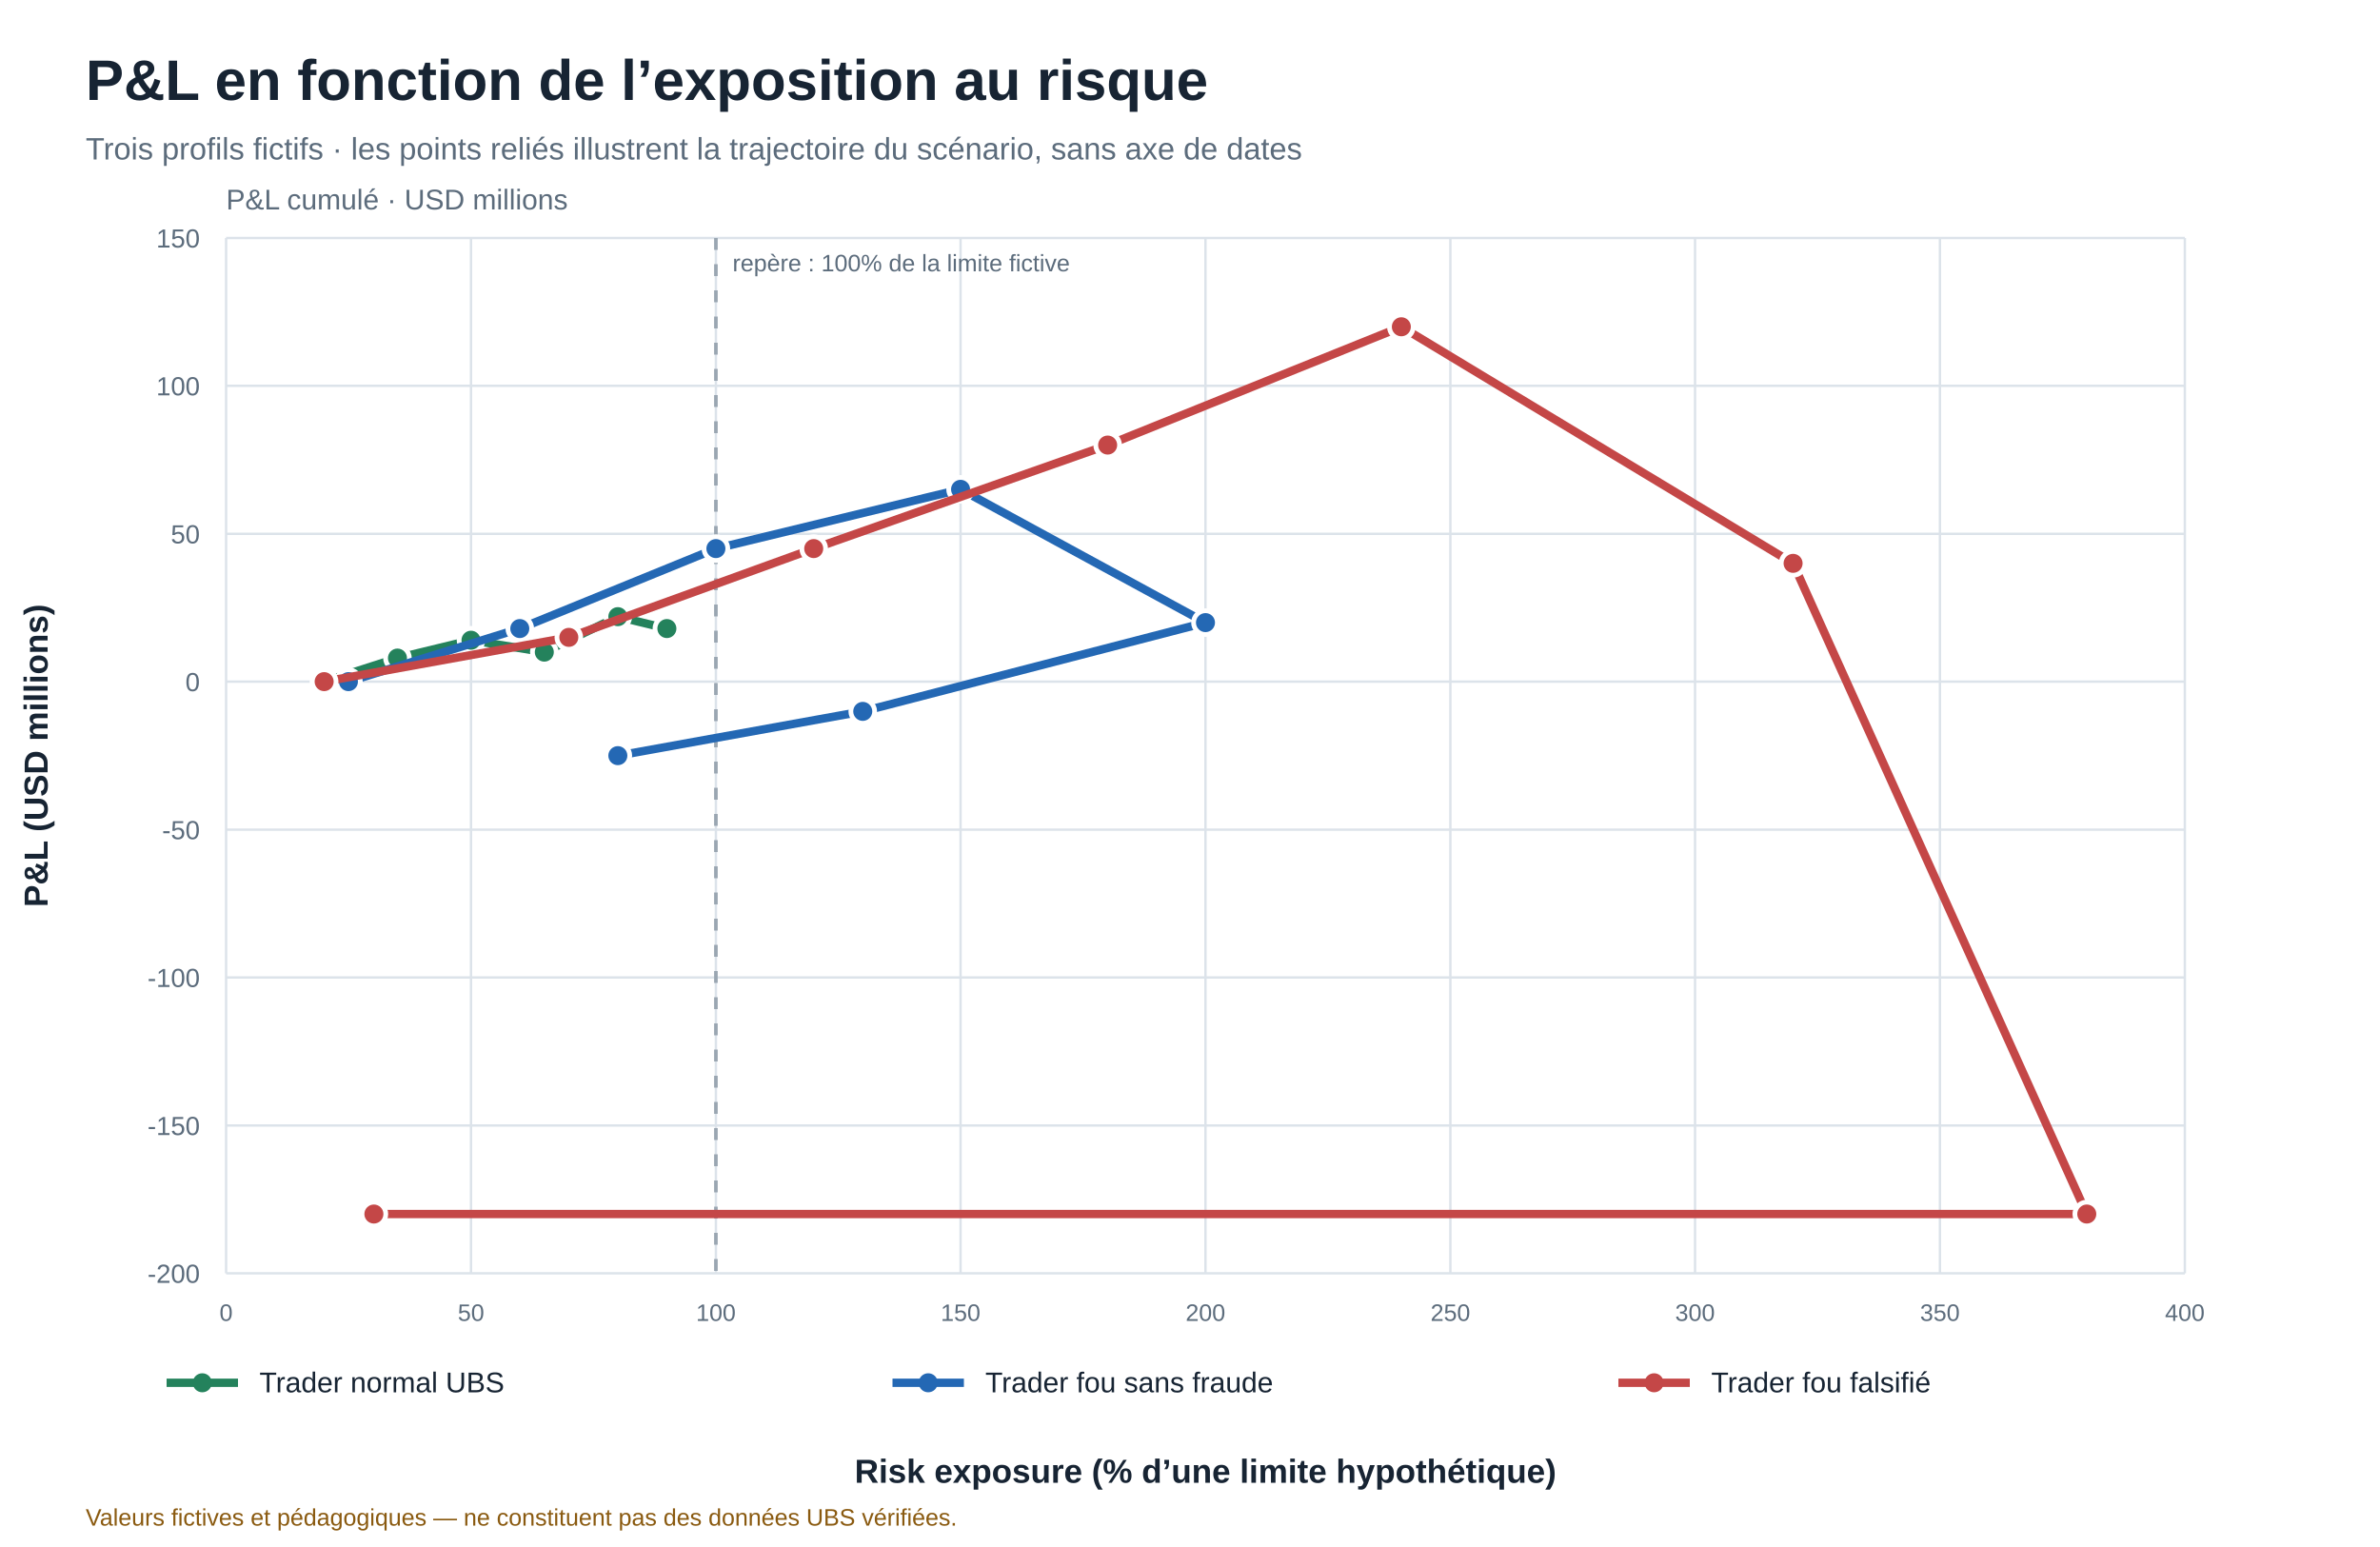
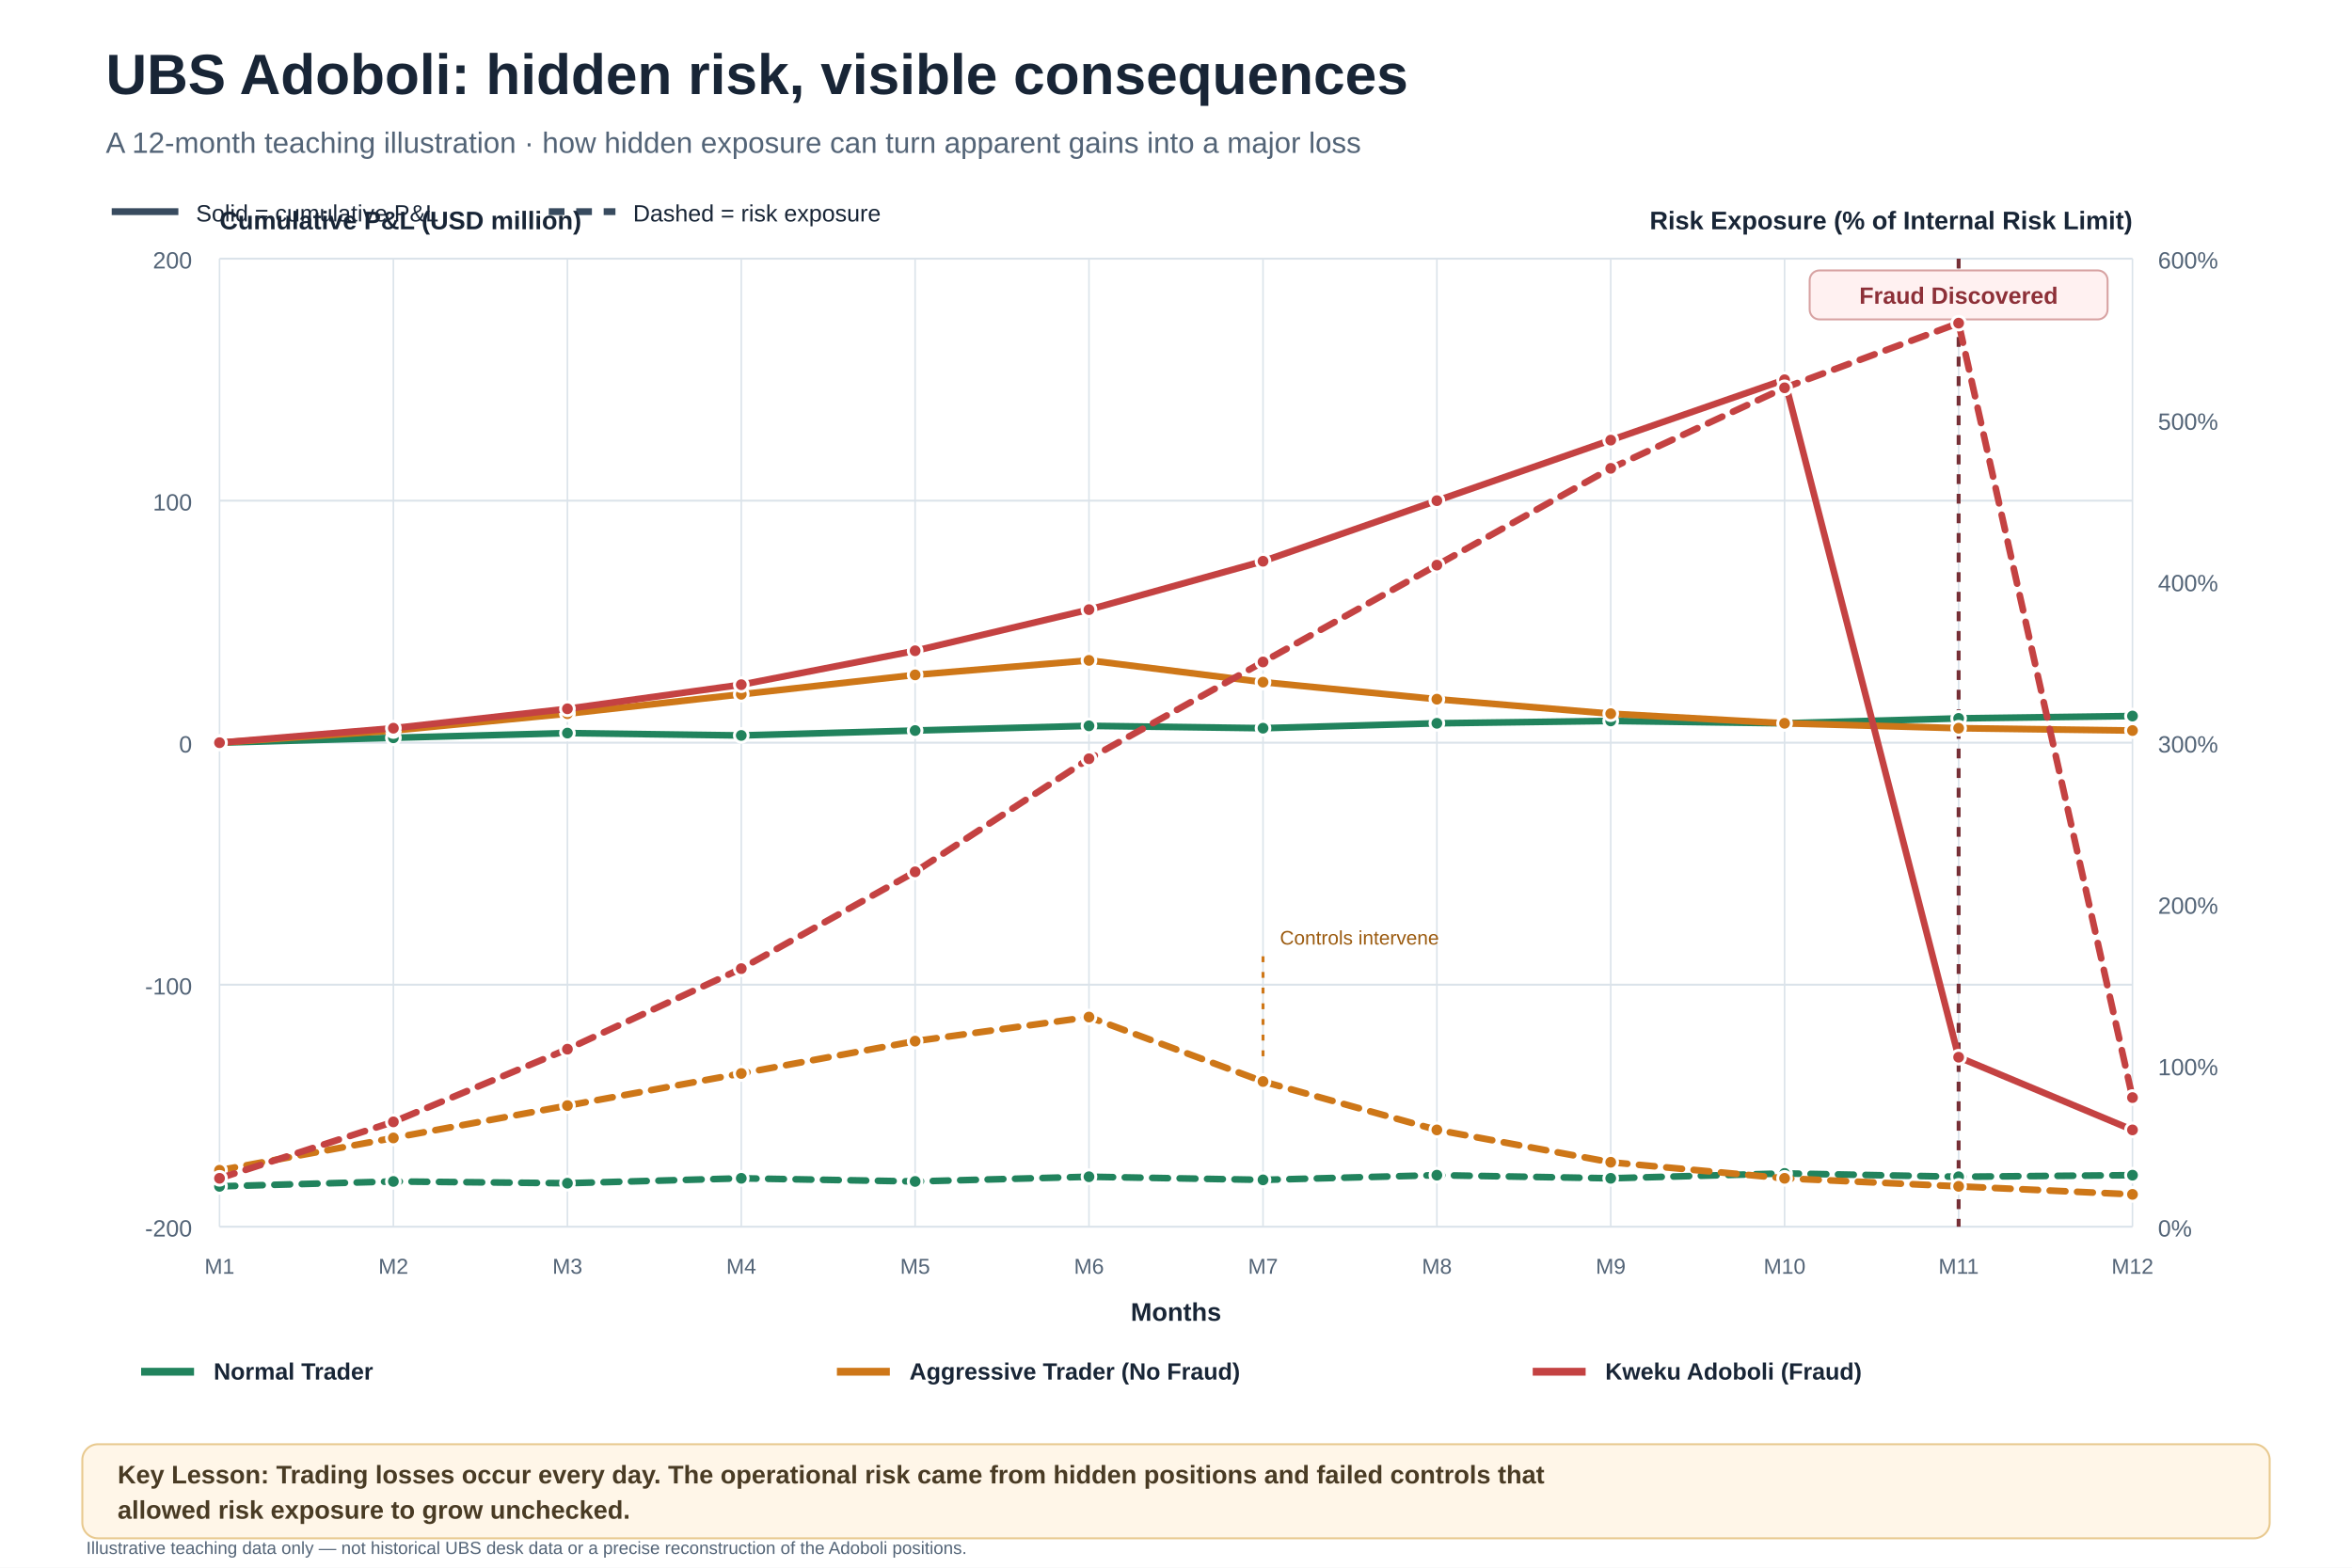
- <svg xmlns="http://www.w3.org/2000/svg" width="1000" height="650" viewBox="0 0 1000 650">
+ <svg xmlns="http://www.w3.org/2000/svg" width="1200" height="800" viewBox="0 0 1200 800">
  <rect width="100%" height="100%" fill="#ffffff" />
-   <text x="36" y="42" fill="#172433" font-family="Arial,sans-serif" font-size="24" font-weight="700">P&amp;L en fonction de l’exposition au risque</text>
-   <text x="36" y="67" fill="#5c6c7c" font-family="Arial,sans-serif" font-size="13">Trois profils fictifs · les points reliés illustrent la trajectoire du scénario, sans axe de dates</text>
-   <text x="95" y="88" fill="#5c6c7c" font-family="Arial,sans-serif" font-size="12">P&amp;L cumulé · USD millions</text>
-   <line x1="95" y1="535.0" x2="918" y2="535.0" stroke="#dce3ea" />
-   <text x="84" y="539.0" text-anchor="end" fill="#5c6c7c" font-family="Arial,sans-serif" font-size="11">-200</text>
-   <line x1="95" y1="472.9" x2="918" y2="472.9" stroke="#dce3ea" />
-   <text x="84" y="476.9" text-anchor="end" fill="#5c6c7c" font-family="Arial,sans-serif" font-size="11">-150</text>
-   <line x1="95" y1="410.7" x2="918" y2="410.7" stroke="#dce3ea" />
-   <text x="84" y="414.7" text-anchor="end" fill="#5c6c7c" font-family="Arial,sans-serif" font-size="11">-100</text>
-   <line x1="95" y1="348.6" x2="918" y2="348.6" stroke="#dce3ea" />
-   <text x="84" y="352.6" text-anchor="end" fill="#5c6c7c" font-family="Arial,sans-serif" font-size="11">-50</text>
-   <line x1="95" y1="286.4" x2="918" y2="286.4" stroke="#dce3ea" />
-   <text x="84" y="290.4" text-anchor="end" fill="#5c6c7c" font-family="Arial,sans-serif" font-size="11">0</text>
-   <line x1="95" y1="224.3" x2="918" y2="224.3" stroke="#dce3ea" />
-   <text x="84" y="228.3" text-anchor="end" fill="#5c6c7c" font-family="Arial,sans-serif" font-size="11">50</text>
-   <line x1="95" y1="162.1" x2="918" y2="162.1" stroke="#dce3ea" />
-   <text x="84" y="166.1" text-anchor="end" fill="#5c6c7c" font-family="Arial,sans-serif" font-size="11">100</text>
-   <line x1="95" y1="100.0" x2="918" y2="100.0" stroke="#dce3ea" />
-   <text x="84" y="104.0" text-anchor="end" fill="#5c6c7c" font-family="Arial,sans-serif" font-size="11">150</text>
-   <line x1="95.0" y1="100" x2="95.0" y2="535" stroke="#dce3ea" />
-   <text x="95.0" y="555" text-anchor="middle" fill="#5c6c7c" font-family="Arial,sans-serif" font-size="10">0</text>
-   <line x1="197.9" y1="100" x2="197.9" y2="535" stroke="#dce3ea" />
-   <text x="197.9" y="555" text-anchor="middle" fill="#5c6c7c" font-family="Arial,sans-serif" font-size="10">50</text>
-   <line x1="300.8" y1="100" x2="300.8" y2="535" stroke="#dce3ea" />
-   <text x="300.8" y="555" text-anchor="middle" fill="#5c6c7c" font-family="Arial,sans-serif" font-size="10">100</text>
-   <line x1="403.6" y1="100" x2="403.6" y2="535" stroke="#dce3ea" />
-   <text x="403.6" y="555" text-anchor="middle" fill="#5c6c7c" font-family="Arial,sans-serif" font-size="10">150</text>
-   <line x1="506.5" y1="100" x2="506.5" y2="535" stroke="#dce3ea" />
-   <text x="506.5" y="555" text-anchor="middle" fill="#5c6c7c" font-family="Arial,sans-serif" font-size="10">200</text>
-   <line x1="609.4" y1="100" x2="609.4" y2="535" stroke="#dce3ea" />
-   <text x="609.4" y="555" text-anchor="middle" fill="#5c6c7c" font-family="Arial,sans-serif" font-size="10">250</text>
-   <line x1="712.2" y1="100" x2="712.2" y2="535" stroke="#dce3ea" />
-   <text x="712.2" y="555" text-anchor="middle" fill="#5c6c7c" font-family="Arial,sans-serif" font-size="10">300</text>
-   <line x1="815.1" y1="100" x2="815.1" y2="535" stroke="#dce3ea" />
-   <text x="815.1" y="555" text-anchor="middle" fill="#5c6c7c" font-family="Arial,sans-serif" font-size="10">350</text>
-   <line x1="918.0" y1="100" x2="918.0" y2="535" stroke="#dce3ea" />
-   <text x="918.0" y="555" text-anchor="middle" fill="#5c6c7c" font-family="Arial,sans-serif" font-size="10">400</text>
-   <line x1="300.8" y1="100" x2="300.8" y2="535" stroke="#9aa6b2" stroke-width="1.5" stroke-dasharray="5 6" />
-   <text x="307.8" y="114" fill="#5c6c7c" font-family="Arial,sans-serif" font-size="10">repère : 100% de la limite fictive</text>
-   <polyline points="136.2,286.4 167.0,276.5 197.9,269.0 228.7,274.0 259.6,259.1 280.2,264.1" fill="none" stroke="#24825c" stroke-width="3.5" stroke-linecap="round" stroke-linejoin="round" />
-   <circle cx="136.2" cy="286.4" r="5" fill="#24825c" stroke="#ffffff" stroke-width="2" />
-   <circle cx="167.0" cy="276.5" r="5" fill="#24825c" stroke="#ffffff" stroke-width="2" />
-   <circle cx="197.9" cy="269.0" r="5" fill="#24825c" stroke="#ffffff" stroke-width="2" />
-   <circle cx="228.7" cy="274.0" r="5" fill="#24825c" stroke="#ffffff" stroke-width="2" />
-   <circle cx="259.6" cy="259.1" r="5" fill="#24825c" stroke="#ffffff" stroke-width="2" />
-   <circle cx="280.2" cy="264.1" r="5" fill="#24825c" stroke="#ffffff" stroke-width="2" />
-   <polyline points="146.4,286.4 218.4,264.1 300.8,230.5 403.6,205.6 506.5,261.6 362.5,298.9 259.6,317.5" fill="none" stroke="#2468b4" stroke-width="3.5" stroke-linecap="round" stroke-linejoin="round" />
-   <circle cx="146.4" cy="286.4" r="5" fill="#2468b4" stroke="#ffffff" stroke-width="2" />
-   <circle cx="218.4" cy="264.1" r="5" fill="#2468b4" stroke="#ffffff" stroke-width="2" />
-   <circle cx="300.8" cy="230.5" r="5" fill="#2468b4" stroke="#ffffff" stroke-width="2" />
-   <circle cx="403.6" cy="205.6" r="5" fill="#2468b4" stroke="#ffffff" stroke-width="2" />
-   <circle cx="506.5" cy="261.6" r="5" fill="#2468b4" stroke="#ffffff" stroke-width="2" />
-   <circle cx="362.5" cy="298.9" r="5" fill="#2468b4" stroke="#ffffff" stroke-width="2" />
-   <circle cx="259.6" cy="317.5" r="5" fill="#2468b4" stroke="#ffffff" stroke-width="2" />
-   <polyline points="136.2,286.4 239.0,267.8 341.9,230.5 465.4,187.0 588.8,137.3 753.4,236.7 876.8,510.1 157.1,510.1" fill="none" stroke="#c44747" stroke-width="3.5" stroke-linecap="round" stroke-linejoin="round" />
-   <circle cx="136.2" cy="286.4" r="5" fill="#c44747" stroke="#ffffff" stroke-width="2" />
-   <circle cx="239.0" cy="267.8" r="5" fill="#c44747" stroke="#ffffff" stroke-width="2" />
-   <circle cx="341.9" cy="230.5" r="5" fill="#c44747" stroke="#ffffff" stroke-width="2" />
-   <circle cx="465.4" cy="187.0" r="5" fill="#c44747" stroke="#ffffff" stroke-width="2" />
-   <circle cx="588.8" cy="137.3" r="5" fill="#c44747" stroke="#ffffff" stroke-width="2" />
-   <circle cx="753.4" cy="236.7" r="5" fill="#c44747" stroke="#ffffff" stroke-width="2" />
-   <circle cx="876.8" cy="510.1" r="5" fill="#c44747" stroke="#ffffff" stroke-width="2" />
-   <circle cx="157.1" cy="510.1" r="5" fill="#c44747" stroke="#ffffff" stroke-width="2" />
-   <text x="506.5" y="623" text-anchor="middle" fill="#172433" font-family="Arial,sans-serif" font-size="14" font-weight="700">Risk exposure (% d’une limite hypothétique)</text>
-   <text x="20" y="317.5" transform="rotate(-90 20 317.5)" text-anchor="middle" fill="#172433" font-family="Arial,sans-serif" font-size="14" font-weight="700">P&amp;L (USD millions)</text>
-   <line x1="70" y1="581" x2="100" y2="581" stroke="#24825c" stroke-width="3.5" />
-   <circle cx="85" cy="581" r="4" fill="#24825c" />
-   <text x="109" y="585" fill="#172433" font-family="Arial,sans-serif" font-size="12">Trader normal UBS</text>
-   <line x1="375" y1="581" x2="405" y2="581" stroke="#2468b4" stroke-width="3.5" />
-   <circle cx="390" cy="581" r="4" fill="#2468b4" />
-   <text x="414" y="585" fill="#172433" font-family="Arial,sans-serif" font-size="12">Trader fou sans fraude</text>
-   <line x1="680" y1="581" x2="710" y2="581" stroke="#c44747" stroke-width="3.5" />
-   <circle cx="695" cy="581" r="4" fill="#c44747" />
-   <text x="719" y="585" fill="#172433" font-family="Arial,sans-serif" font-size="12">Trader fou falsifié</text>
-   <text x="36" y="641" fill="#8a5a10" font-family="Arial,sans-serif" font-size="10">Valeurs fictives et pédagogiques — ne constituent pas des données UBS vérifiées.</text>
+   <text x="54" y="48" fill="#182536" font-family="Arial,sans-serif" font-size="29" font-weight="700">UBS Adoboli: hidden risk, visible consequences</text>
+   <text x="54" y="78" fill="#536477" font-family="Arial,sans-serif" font-size="15">A 12-month teaching illustration · how hidden exposure can turn apparent gains into a major loss</text>
+   <line x1="57" y1="108" x2="91" y2="108" stroke="#384b5f" stroke-width="3.5" />
+   <text x="100" y="113" fill="#182536" font-family="Arial,sans-serif" font-size="12">Solid = cumulative P&amp;L</text>
+   <line x1="280" y1="108" x2="314" y2="108" stroke="#384b5f" stroke-width="3.5" stroke-dasharray="8 6" />
+   <text x="323" y="113" fill="#182536" font-family="Arial,sans-serif" font-size="12">Dashed = risk exposure</text>
+   <line x1="112" y1="626.0" x2="1088" y2="626.0" stroke="#dbe3ea" stroke-width="1" />
+   <text x="98" y="631.0" text-anchor="end" fill="#536477" font-family="Arial,sans-serif" font-size="12">-200</text>
+   <line x1="112" y1="502.5" x2="1088" y2="502.5" stroke="#dbe3ea" stroke-width="1" />
+   <text x="98" y="507.5" text-anchor="end" fill="#536477" font-family="Arial,sans-serif" font-size="12">-100</text>
+   <line x1="112" y1="379.0" x2="1088" y2="379.0" stroke="#dbe3ea" stroke-width="1" />
+   <text x="98" y="384.0" text-anchor="end" fill="#536477" font-family="Arial,sans-serif" font-size="12">0</text>
+   <line x1="112" y1="255.5" x2="1088" y2="255.5" stroke="#dbe3ea" stroke-width="1" />
+   <text x="98" y="260.5" text-anchor="end" fill="#536477" font-family="Arial,sans-serif" font-size="12">100</text>
+   <line x1="112" y1="132.0" x2="1088" y2="132.0" stroke="#dbe3ea" stroke-width="1" />
+   <text x="98" y="137.0" text-anchor="end" fill="#536477" font-family="Arial,sans-serif" font-size="12">200</text>
+   <text x="1101" y="631.0" fill="#536477" font-family="Arial,sans-serif" font-size="12">0%</text>
+   <text x="1101" y="548.7" fill="#536477" font-family="Arial,sans-serif" font-size="12">100%</text>
+   <text x="1101" y="466.3" fill="#536477" font-family="Arial,sans-serif" font-size="12">200%</text>
+   <text x="1101" y="384.0" fill="#536477" font-family="Arial,sans-serif" font-size="12">300%</text>
+   <text x="1101" y="301.7" fill="#536477" font-family="Arial,sans-serif" font-size="12">400%</text>
+   <text x="1101" y="219.3" fill="#536477" font-family="Arial,sans-serif" font-size="12">500%</text>
+   <text x="1101" y="137.0" fill="#536477" font-family="Arial,sans-serif" font-size="12">600%</text>
+   <line x1="112.0" y1="132" x2="112.0" y2="626" stroke="#dbe3ea" stroke-width=".8" />
+   <text x="112.0" y="650" text-anchor="middle" fill="#536477" font-family="Arial,sans-serif" font-size="11">M1</text>
+   <line x1="200.7" y1="132" x2="200.7" y2="626" stroke="#dbe3ea" stroke-width=".8" />
+   <text x="200.7" y="650" text-anchor="middle" fill="#536477" font-family="Arial,sans-serif" font-size="11">M2</text>
+   <line x1="289.5" y1="132" x2="289.5" y2="626" stroke="#dbe3ea" stroke-width=".8" />
+   <text x="289.5" y="650" text-anchor="middle" fill="#536477" font-family="Arial,sans-serif" font-size="11">M3</text>
+   <line x1="378.2" y1="132" x2="378.2" y2="626" stroke="#dbe3ea" stroke-width=".8" />
+   <text x="378.2" y="650" text-anchor="middle" fill="#536477" font-family="Arial,sans-serif" font-size="11">M4</text>
+   <line x1="466.9" y1="132" x2="466.9" y2="626" stroke="#dbe3ea" stroke-width=".8" />
+   <text x="466.9" y="650" text-anchor="middle" fill="#536477" font-family="Arial,sans-serif" font-size="11">M5</text>
+   <line x1="555.6" y1="132" x2="555.6" y2="626" stroke="#dbe3ea" stroke-width=".8" />
+   <text x="555.6" y="650" text-anchor="middle" fill="#536477" font-family="Arial,sans-serif" font-size="11">M6</text>
+   <line x1="644.4" y1="132" x2="644.4" y2="626" stroke="#dbe3ea" stroke-width=".8" />
+   <text x="644.4" y="650" text-anchor="middle" fill="#536477" font-family="Arial,sans-serif" font-size="11">M7</text>
+   <line x1="733.1" y1="132" x2="733.1" y2="626" stroke="#dbe3ea" stroke-width=".8" />
+   <text x="733.1" y="650" text-anchor="middle" fill="#536477" font-family="Arial,sans-serif" font-size="11">M8</text>
+   <line x1="821.8" y1="132" x2="821.8" y2="626" stroke="#dbe3ea" stroke-width=".8" />
+   <text x="821.8" y="650" text-anchor="middle" fill="#536477" font-family="Arial,sans-serif" font-size="11">M9</text>
+   <line x1="910.5" y1="132" x2="910.5" y2="626" stroke="#dbe3ea" stroke-width=".8" />
+   <text x="910.5" y="650" text-anchor="middle" fill="#536477" font-family="Arial,sans-serif" font-size="11">M10</text>
+   <line x1="999.3" y1="132" x2="999.3" y2="626" stroke="#dbe3ea" stroke-width=".8" />
+   <text x="999.3" y="650" text-anchor="middle" fill="#536477" font-family="Arial,sans-serif" font-size="11">M11</text>
+   <line x1="1088.0" y1="132" x2="1088.0" y2="626" stroke="#dbe3ea" stroke-width=".8" />
+   <text x="1088.0" y="650" text-anchor="middle" fill="#536477" font-family="Arial,sans-serif" font-size="11">M12</text>
+   <text x="112" y="117" fill="#182536" font-family="Arial,sans-serif" font-size="13" font-weight="700">Cumulative P&amp;L (USD million)</text>
+   <text x="1088" y="117" text-anchor="end" fill="#182536" font-family="Arial,sans-serif" font-size="13" font-weight="700">Risk Exposure (% of Internal Risk Limit)</text>
+   <text x="600.0" y="674" text-anchor="middle" fill="#182536" font-family="Arial,sans-serif" font-size="13" font-weight="700">Months</text>
+   <line x1="999.3" y1="132" x2="999.3" y2="626" stroke="#762f36" stroke-width="2" stroke-dasharray="5 5" />
+   <rect x="923.3" y="138" width="152" height="25" rx="5" fill="#fff1f1" stroke="#d7a2a2" />
+   <text x="999.3" y="155" text-anchor="middle" fill="#8d3038" font-family="Arial,sans-serif" font-size="12" font-weight="700">Fraud Discovered</text>
+   <line x1="644.4" y1="488" x2="644.4" y2="540" stroke="#ce7718" stroke-width="1.5" stroke-dasharray="3 5" />
+   <text x="653" y="482" fill="#9b5b10" font-family="Arial,sans-serif" font-size="10">Controls intervene</text>
+   <polyline points="112.0,379.0 200.7,376.5 289.5,374.1 378.2,375.3 466.9,372.8 555.6,370.4 644.4,371.6 733.1,369.1 821.8,367.9 910.5,369.1 999.3,366.6 1088.0,365.4" fill="none" stroke="#21835d" stroke-width="3.4" stroke-linejoin="round" stroke-linecap="round" />
+   <circle cx="112.0" cy="379.0" r="3.5" fill="#21835d" stroke="#ffffff" stroke-width="1.5" />
+   <circle cx="200.7" cy="376.5" r="3.5" fill="#21835d" stroke="#ffffff" stroke-width="1.5" />
+   <circle cx="289.5" cy="374.1" r="3.5" fill="#21835d" stroke="#ffffff" stroke-width="1.5" />
+   <circle cx="378.2" cy="375.3" r="3.5" fill="#21835d" stroke="#ffffff" stroke-width="1.5" />
+   <circle cx="466.9" cy="372.8" r="3.5" fill="#21835d" stroke="#ffffff" stroke-width="1.5" />
+   <circle cx="555.6" cy="370.4" r="3.5" fill="#21835d" stroke="#ffffff" stroke-width="1.5" />
+   <circle cx="644.4" cy="371.6" r="3.5" fill="#21835d" stroke="#ffffff" stroke-width="1.5" />
+   <circle cx="733.1" cy="369.1" r="3.5" fill="#21835d" stroke="#ffffff" stroke-width="1.5" />
+   <circle cx="821.8" cy="367.9" r="3.5" fill="#21835d" stroke="#ffffff" stroke-width="1.5" />
+   <circle cx="910.5" cy="369.1" r="3.5" fill="#21835d" stroke="#ffffff" stroke-width="1.5" />
+   <circle cx="999.3" cy="366.6" r="3.5" fill="#21835d" stroke="#ffffff" stroke-width="1.5" />
+   <circle cx="1088.0" cy="365.4" r="3.5" fill="#21835d" stroke="#ffffff" stroke-width="1.5" />
+   <polyline points="112.0,605.4 200.7,602.9 289.5,603.8 378.2,601.3 466.9,602.9 555.6,600.5 644.4,602.1 733.1,599.7 821.8,601.3 910.5,598.8 999.3,600.5 1088.0,599.7" fill="none" stroke="#21835d" stroke-width="3.4" stroke-linejoin="round" stroke-linecap="round" stroke-dasharray="8 6" />
+   <circle cx="112.0" cy="605.4" r="3.5" fill="#21835d" stroke="#ffffff" stroke-width="1.5" />
+   <circle cx="200.7" cy="602.9" r="3.5" fill="#21835d" stroke="#ffffff" stroke-width="1.5" />
+   <circle cx="289.5" cy="603.8" r="3.5" fill="#21835d" stroke="#ffffff" stroke-width="1.5" />
+   <circle cx="378.2" cy="601.3" r="3.5" fill="#21835d" stroke="#ffffff" stroke-width="1.5" />
+   <circle cx="466.9" cy="602.9" r="3.5" fill="#21835d" stroke="#ffffff" stroke-width="1.5" />
+   <circle cx="555.6" cy="600.5" r="3.5" fill="#21835d" stroke="#ffffff" stroke-width="1.5" />
+   <circle cx="644.4" cy="602.1" r="3.5" fill="#21835d" stroke="#ffffff" stroke-width="1.5" />
+   <circle cx="733.1" cy="599.7" r="3.5" fill="#21835d" stroke="#ffffff" stroke-width="1.5" />
+   <circle cx="821.8" cy="601.3" r="3.5" fill="#21835d" stroke="#ffffff" stroke-width="1.5" />
+   <circle cx="910.5" cy="598.8" r="3.5" fill="#21835d" stroke="#ffffff" stroke-width="1.5" />
+   <circle cx="999.3" cy="600.5" r="3.5" fill="#21835d" stroke="#ffffff" stroke-width="1.5" />
+   <circle cx="1088.0" cy="599.7" r="3.5" fill="#21835d" stroke="#ffffff" stroke-width="1.5" />
+   <polyline points="112.0,379.0 200.7,372.8 289.5,364.2 378.2,354.3 466.9,344.4 555.6,337.0 644.4,348.1 733.1,356.8 821.8,364.2 910.5,369.1 999.3,371.6 1088.0,372.8" fill="none" stroke="#ce7718" stroke-width="3.4" stroke-linejoin="round" stroke-linecap="round" />
+   <circle cx="112.0" cy="379.0" r="3.5" fill="#ce7718" stroke="#ffffff" stroke-width="1.5" />
+   <circle cx="200.7" cy="372.8" r="3.5" fill="#ce7718" stroke="#ffffff" stroke-width="1.5" />
+   <circle cx="289.5" cy="364.2" r="3.5" fill="#ce7718" stroke="#ffffff" stroke-width="1.5" />
+   <circle cx="378.2" cy="354.3" r="3.5" fill="#ce7718" stroke="#ffffff" stroke-width="1.5" />
+   <circle cx="466.9" cy="344.4" r="3.5" fill="#ce7718" stroke="#ffffff" stroke-width="1.5" />
+   <circle cx="555.6" cy="337.0" r="3.5" fill="#ce7718" stroke="#ffffff" stroke-width="1.5" />
+   <circle cx="644.4" cy="348.1" r="3.5" fill="#ce7718" stroke="#ffffff" stroke-width="1.5" />
+   <circle cx="733.1" cy="356.8" r="3.5" fill="#ce7718" stroke="#ffffff" stroke-width="1.5" />
+   <circle cx="821.8" cy="364.2" r="3.5" fill="#ce7718" stroke="#ffffff" stroke-width="1.5" />
+   <circle cx="910.5" cy="369.1" r="3.5" fill="#ce7718" stroke="#ffffff" stroke-width="1.5" />
+   <circle cx="999.3" cy="371.6" r="3.5" fill="#ce7718" stroke="#ffffff" stroke-width="1.5" />
+   <circle cx="1088.0" cy="372.8" r="3.5" fill="#ce7718" stroke="#ffffff" stroke-width="1.5" />
+   <polyline points="112.0,597.2 200.7,580.7 289.5,564.2 378.2,547.8 466.9,531.3 555.6,519.0 644.4,551.9 733.1,576.6 821.8,593.1 910.5,601.3 999.3,605.4 1088.0,609.5" fill="none" stroke="#ce7718" stroke-width="3.4" stroke-linejoin="round" stroke-linecap="round" stroke-dasharray="8 6" />
+   <circle cx="112.0" cy="597.2" r="3.5" fill="#ce7718" stroke="#ffffff" stroke-width="1.5" />
+   <circle cx="200.7" cy="580.7" r="3.5" fill="#ce7718" stroke="#ffffff" stroke-width="1.5" />
+   <circle cx="289.5" cy="564.2" r="3.5" fill="#ce7718" stroke="#ffffff" stroke-width="1.5" />
+   <circle cx="378.2" cy="547.8" r="3.5" fill="#ce7718" stroke="#ffffff" stroke-width="1.5" />
+   <circle cx="466.9" cy="531.3" r="3.5" fill="#ce7718" stroke="#ffffff" stroke-width="1.5" />
+   <circle cx="555.6" cy="519.0" r="3.5" fill="#ce7718" stroke="#ffffff" stroke-width="1.5" />
+   <circle cx="644.4" cy="551.9" r="3.5" fill="#ce7718" stroke="#ffffff" stroke-width="1.5" />
+   <circle cx="733.1" cy="576.6" r="3.5" fill="#ce7718" stroke="#ffffff" stroke-width="1.5" />
+   <circle cx="821.8" cy="593.1" r="3.5" fill="#ce7718" stroke="#ffffff" stroke-width="1.5" />
+   <circle cx="910.5" cy="601.3" r="3.5" fill="#ce7718" stroke="#ffffff" stroke-width="1.5" />
+   <circle cx="999.3" cy="605.4" r="3.5" fill="#ce7718" stroke="#ffffff" stroke-width="1.5" />
+   <circle cx="1088.0" cy="609.5" r="3.5" fill="#ce7718" stroke="#ffffff" stroke-width="1.5" />
+   <polyline points="112.0,379.0 200.7,371.6 289.5,361.7 378.2,349.4 466.9,332.1 555.6,311.1 644.4,286.4 733.1,255.5 821.8,224.6 910.5,193.8 999.3,539.5 1088.0,576.6" fill="none" stroke="#c44242" stroke-width="3.4" stroke-linejoin="round" stroke-linecap="round" />
+   <circle cx="112.0" cy="379.0" r="3.5" fill="#c44242" stroke="#ffffff" stroke-width="1.5" />
+   <circle cx="200.7" cy="371.6" r="3.5" fill="#c44242" stroke="#ffffff" stroke-width="1.5" />
+   <circle cx="289.5" cy="361.7" r="3.5" fill="#c44242" stroke="#ffffff" stroke-width="1.5" />
+   <circle cx="378.2" cy="349.4" r="3.5" fill="#c44242" stroke="#ffffff" stroke-width="1.5" />
+   <circle cx="466.9" cy="332.1" r="3.5" fill="#c44242" stroke="#ffffff" stroke-width="1.5" />
+   <circle cx="555.6" cy="311.1" r="3.5" fill="#c44242" stroke="#ffffff" stroke-width="1.5" />
+   <circle cx="644.4" cy="286.4" r="3.5" fill="#c44242" stroke="#ffffff" stroke-width="1.5" />
+   <circle cx="733.1" cy="255.5" r="3.5" fill="#c44242" stroke="#ffffff" stroke-width="1.5" />
+   <circle cx="821.8" cy="224.6" r="3.5" fill="#c44242" stroke="#ffffff" stroke-width="1.5" />
+   <circle cx="910.5" cy="193.8" r="3.5" fill="#c44242" stroke="#ffffff" stroke-width="1.5" />
+   <circle cx="999.3" cy="539.5" r="3.5" fill="#c44242" stroke="#ffffff" stroke-width="1.5" />
+   <circle cx="1088.0" cy="576.6" r="3.5" fill="#c44242" stroke="#ffffff" stroke-width="1.5" />
+   <polyline points="112.0,601.3 200.7,572.5 289.5,535.4 378.2,494.3 466.9,444.9 555.6,387.2 644.4,337.8 733.1,288.4 821.8,239.0 910.5,197.9 999.3,164.9 1088.0,560.1" fill="none" stroke="#c44242" stroke-width="3.4" stroke-linejoin="round" stroke-linecap="round" stroke-dasharray="8 6" />
+   <circle cx="112.0" cy="601.3" r="3.5" fill="#c44242" stroke="#ffffff" stroke-width="1.5" />
+   <circle cx="200.7" cy="572.5" r="3.5" fill="#c44242" stroke="#ffffff" stroke-width="1.5" />
+   <circle cx="289.5" cy="535.4" r="3.5" fill="#c44242" stroke="#ffffff" stroke-width="1.5" />
+   <circle cx="378.2" cy="494.3" r="3.5" fill="#c44242" stroke="#ffffff" stroke-width="1.5" />
+   <circle cx="466.9" cy="444.9" r="3.5" fill="#c44242" stroke="#ffffff" stroke-width="1.5" />
+   <circle cx="555.6" cy="387.2" r="3.5" fill="#c44242" stroke="#ffffff" stroke-width="1.5" />
+   <circle cx="644.4" cy="337.8" r="3.5" fill="#c44242" stroke="#ffffff" stroke-width="1.5" />
+   <circle cx="733.1" cy="288.4" r="3.5" fill="#c44242" stroke="#ffffff" stroke-width="1.5" />
+   <circle cx="821.8" cy="239.0" r="3.5" fill="#c44242" stroke="#ffffff" stroke-width="1.5" />
+   <circle cx="910.5" cy="197.9" r="3.5" fill="#c44242" stroke="#ffffff" stroke-width="1.5" />
+   <circle cx="999.3" cy="164.9" r="3.5" fill="#c44242" stroke="#ffffff" stroke-width="1.5" />
+   <circle cx="1088.0" cy="560.1" r="3.5" fill="#c44242" stroke="#ffffff" stroke-width="1.5" />
+   <line x1="72" y1="700" x2="99" y2="700" stroke="#21835d" stroke-width="4" />
+   <text x="109" y="704" fill="#182536" font-family="Arial,sans-serif" font-size="12" font-weight="700">Normal Trader</text>
+   <line x1="427" y1="700" x2="454" y2="700" stroke="#ce7718" stroke-width="4" />
+   <text x="464" y="704" fill="#182536" font-family="Arial,sans-serif" font-size="12" font-weight="700">Aggressive Trader (No Fraud)</text>
+   <line x1="782" y1="700" x2="809" y2="700" stroke="#c44242" stroke-width="4" />
+   <text x="819" y="704" fill="#182536" font-family="Arial,sans-serif" font-size="12" font-weight="700">Kweku Adoboli (Fraud)</text>
+   <rect x="42" y="737" width="1116" height="48" rx="8" fill="#fff6e8" stroke="#e8c98f" />
+   <text x="60" y="757" fill="#493b24" font-family="Arial,sans-serif" font-size="13" font-weight="700">Key Lesson: Trading losses occur every day. The operational risk came from hidden positions and failed controls that</text>
+   <text x="60" y="775" fill="#493b24" font-family="Arial,sans-serif" font-size="13" font-weight="700">allowed risk exposure to grow unchecked.</text>
+   <text x="44" y="793" fill="#536477" font-family="Arial,sans-serif" font-size="9">Illustrative teaching data only — not historical UBS desk data or a precise reconstruction of the Adoboli positions.</text>
</svg>
